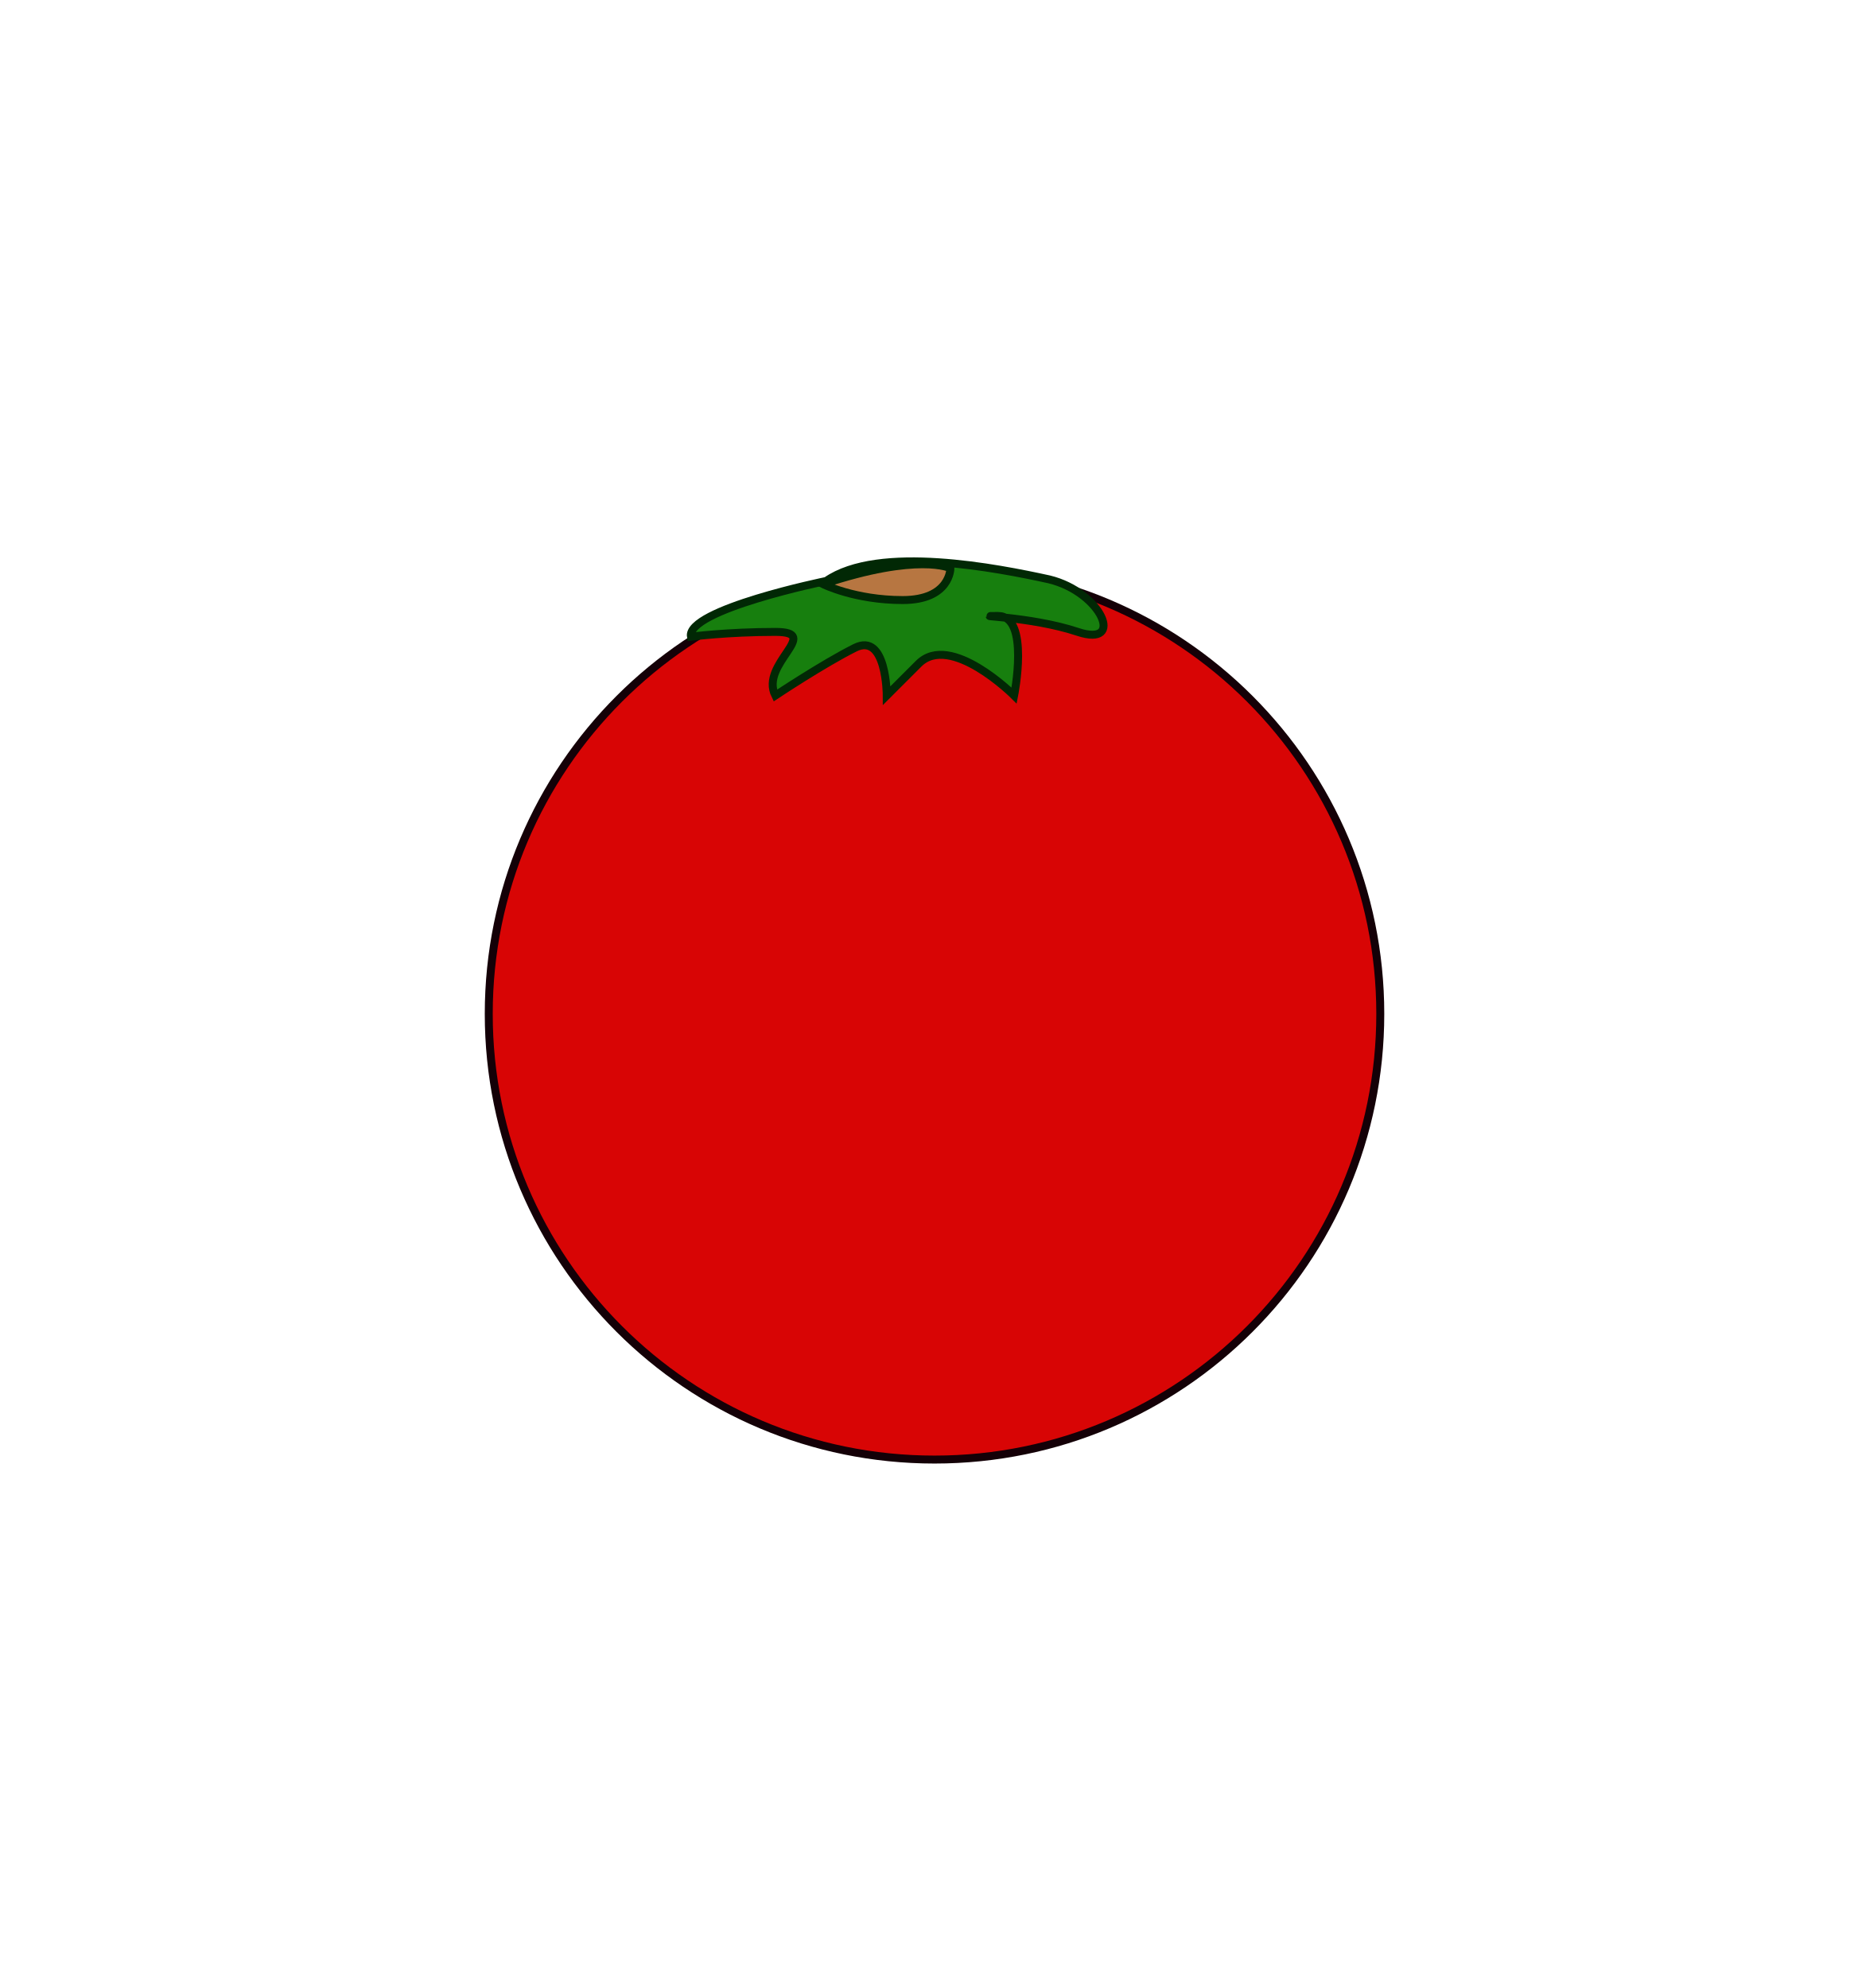
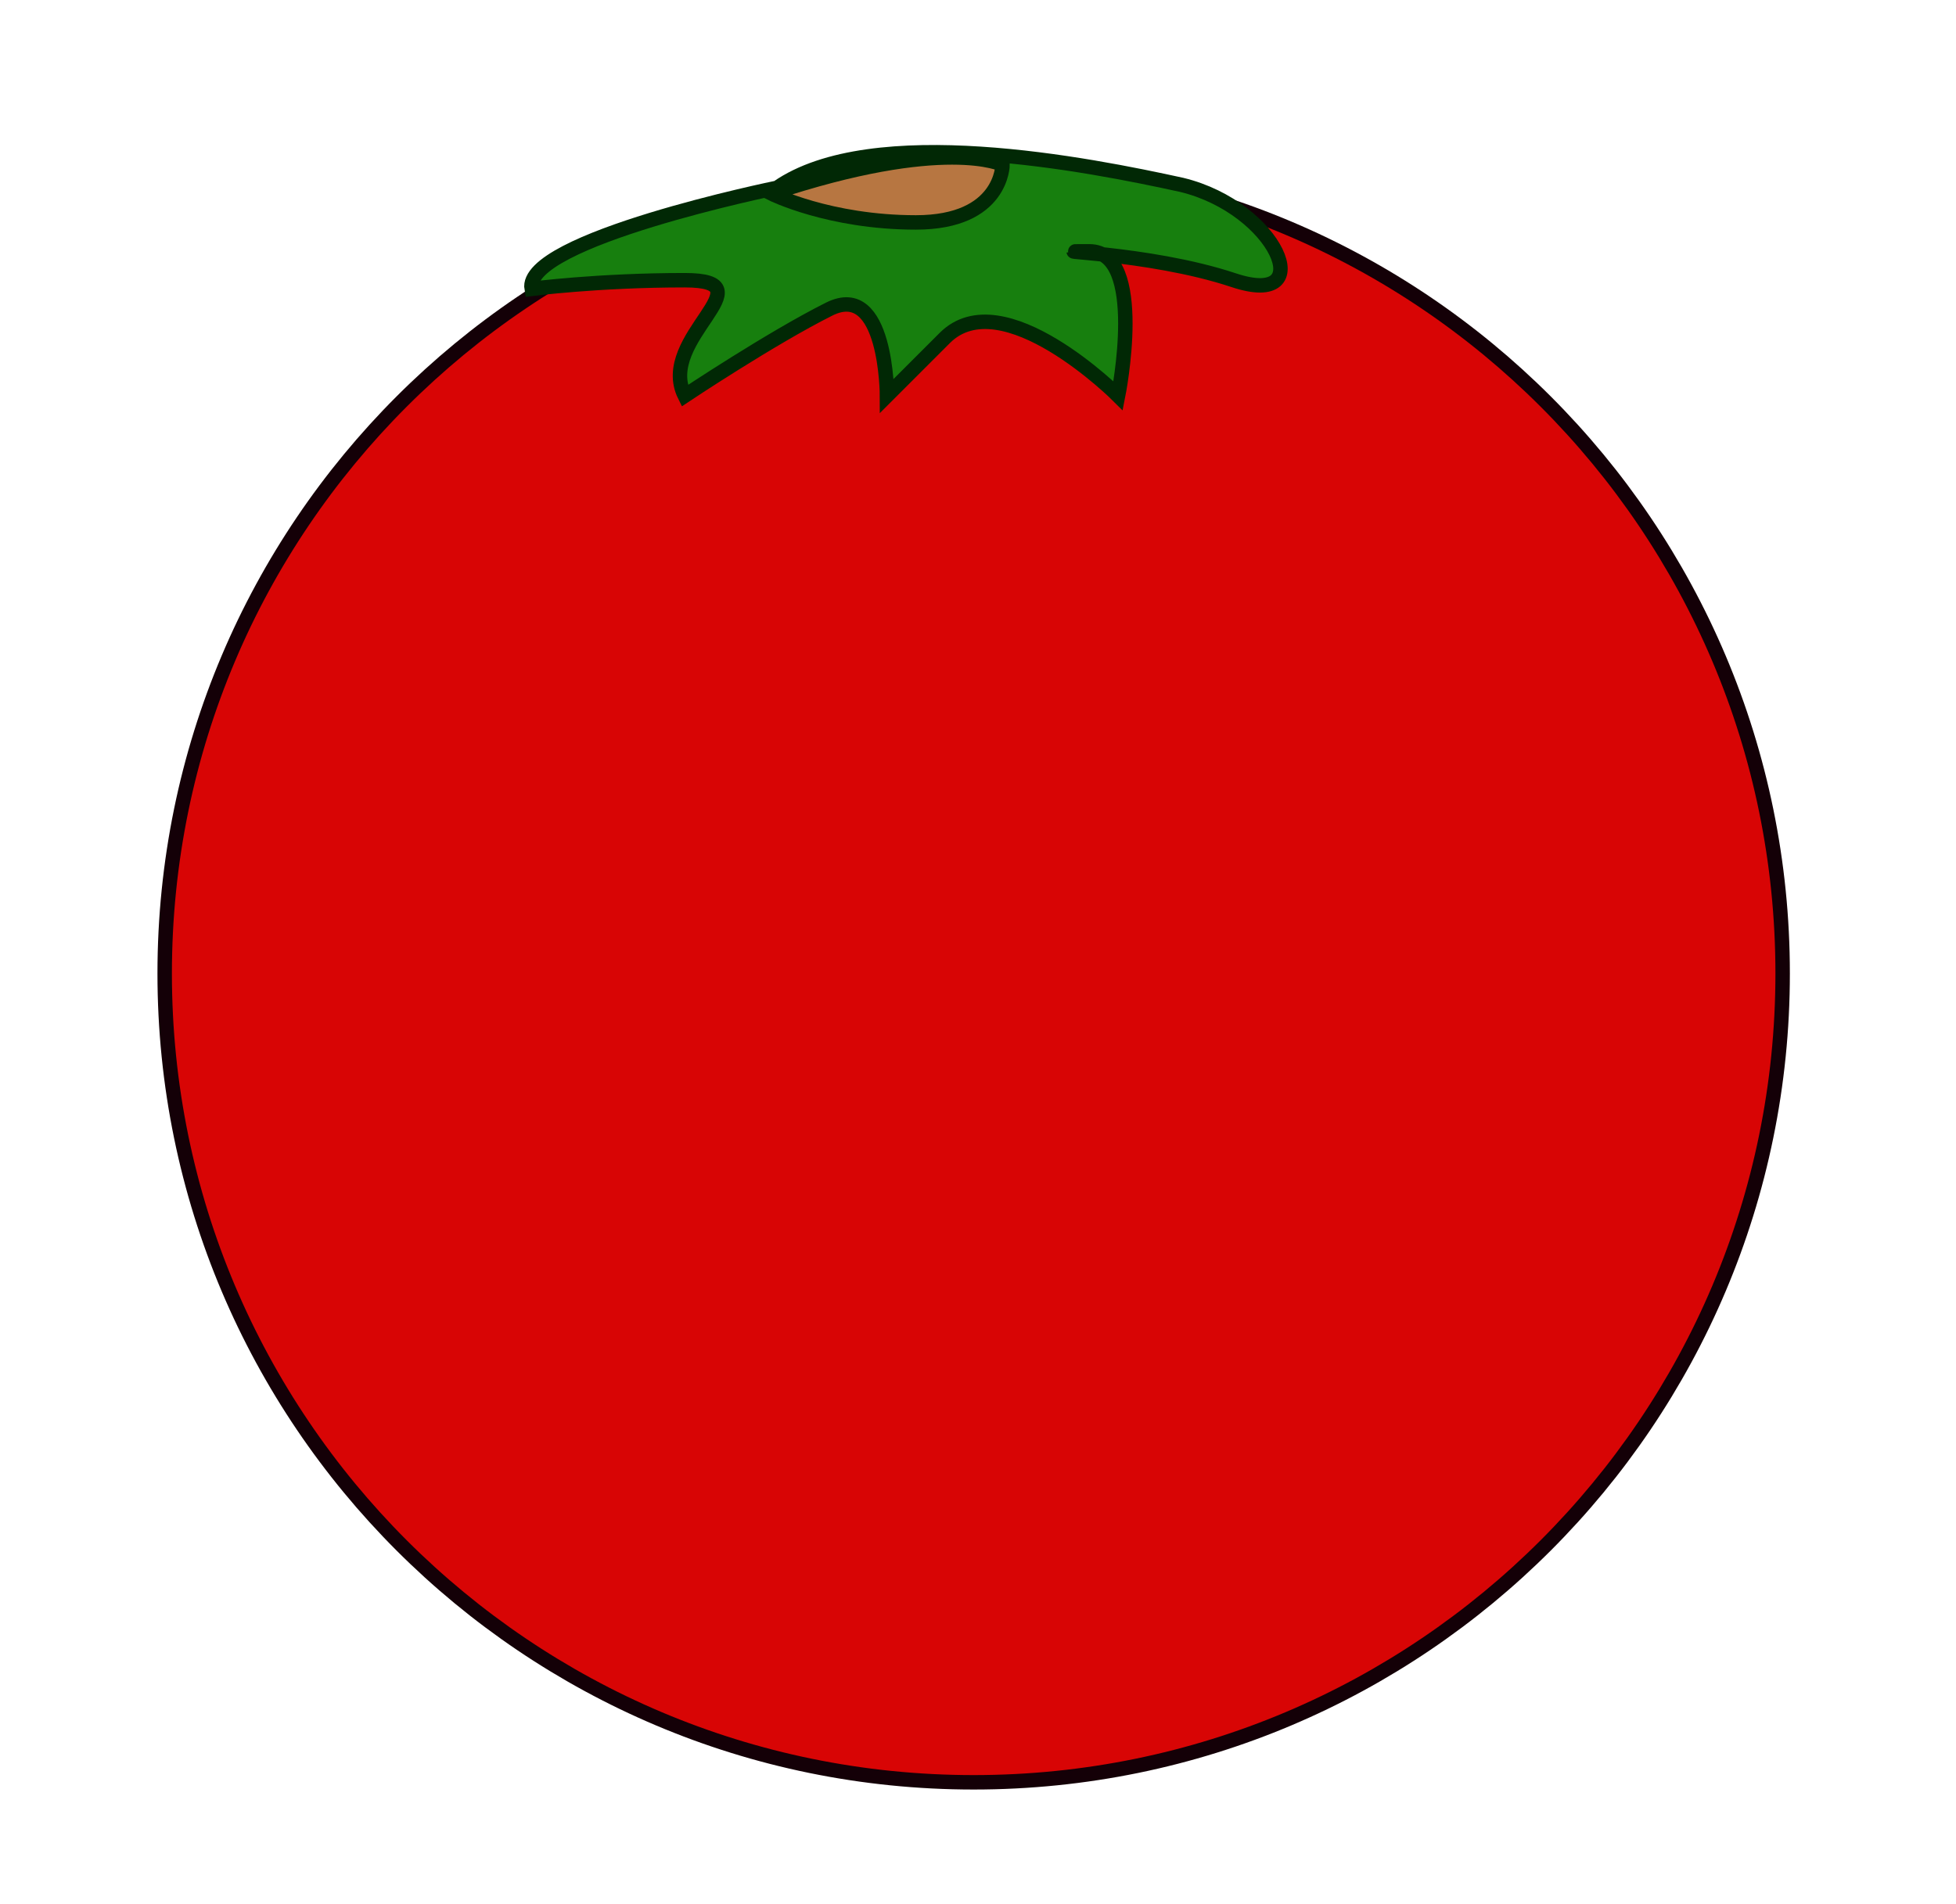
- <svg xmlns="http://www.w3.org/2000/svg" version="1.1" id="tomato_1_" x="0px" y="0px" viewBox="0 0 116.7 124.9" style="enable-background:new 0 0 116.7 124.9;" xml:space="preserve">
+ <svg xmlns="http://www.w3.org/2000/svg" version="1.1" id="tomato_1_" x="0px" y="0px" viewBox="0 0 67.7 65.9" style="enable-background:new 0 0 67.7 65.9;" xml:space="preserve">
  <style type="text/css">
	.st0{fill:#D80505;stroke:#140007;stroke-width:0.5;stroke-miterlimit:10;}
	.st1{fill:#177F0E;stroke:#012805;stroke-width:0.5;stroke-miterlimit:10;}
	.st2{fill:#B77641;stroke:#012805;stroke-width:0.5;stroke-miterlimit:10;}
</style>
  <g id="main-tomato">
-     <circle id="body-tomato" class="st0" cx="58.7" cy="63.7" r="28" />
+     <circle id="body-tomato" class="st0" cx="33.7" cy="33.7" r="28" />
  </g>
  <g id="detail-tomato">
-     <path id="stem_3_" class="st1" d="M51.9,36.5c0,0-8.8,1.8-8.5,3.5c0,0,2.3-0.3,5.3-0.3s-1,2,0,4c0,0,3-2,5-3s2,3,2,3s0,0,2-2   s6,2,6,2s1-5-1-5c-2,0,2,0,5,1s1.5-2.5-1.8-3.3C62.7,35.7,55.2,34.2,51.9,36.5z" />
-     <path id="core" class="st2" d="M51.7,36.7c0,0,2,1,5,1s3-2,3-2S57.7,34.7,51.7,36.7z" />
+     <path id="stem_3_" class="st1" d="M26.9,6.5c0,0-8.8,1.8-8.5,3.5c0,0,2.3-0.3,5.3-0.3s-1,2,0,4c0,0,3-2,5-3s2,3,2,3s0,0,2-2   s6,2,6,2s1-5-1-5c-2,0,2,0,5,1s1.5-2.5-1.8-3.3C37.7,5.7,30.2,4.2,26.9,6.5z" />
+     <path id="core" class="st2" d="M26.7,6.7c0,0,2,1,5,1s3-2,3-2S32.7,4.7,26.7,6.7z" />
  </g>
</svg>
